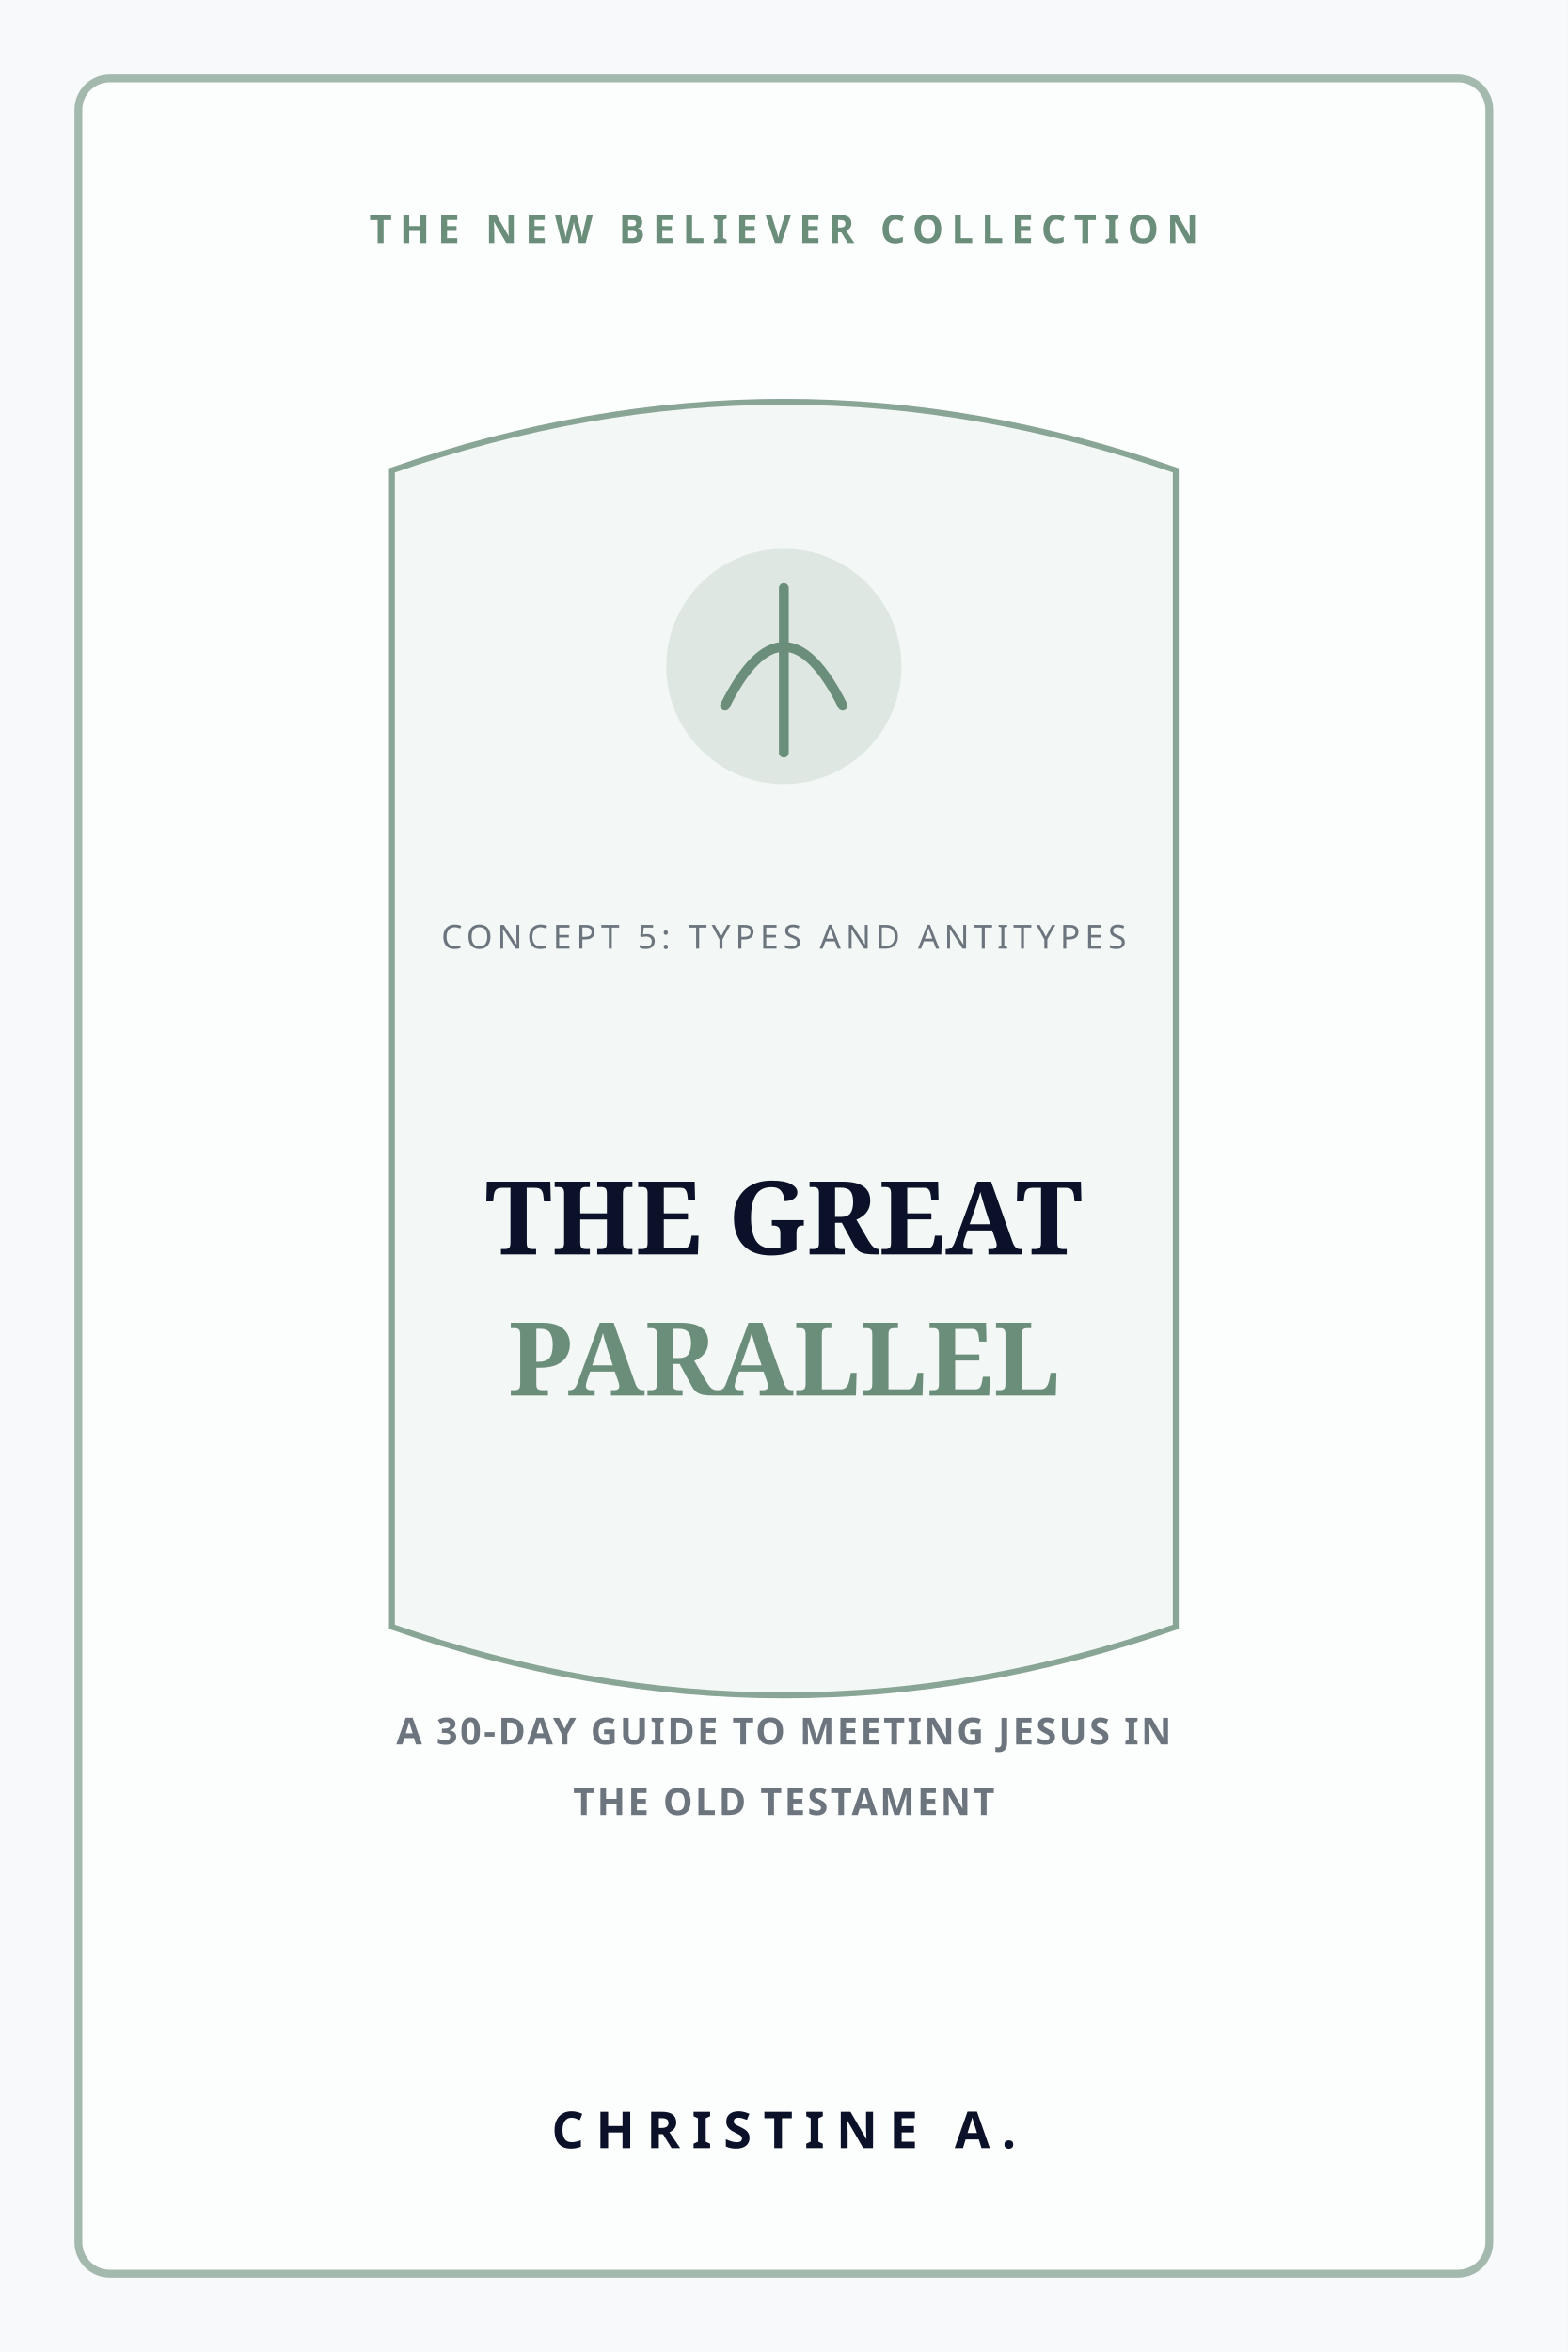
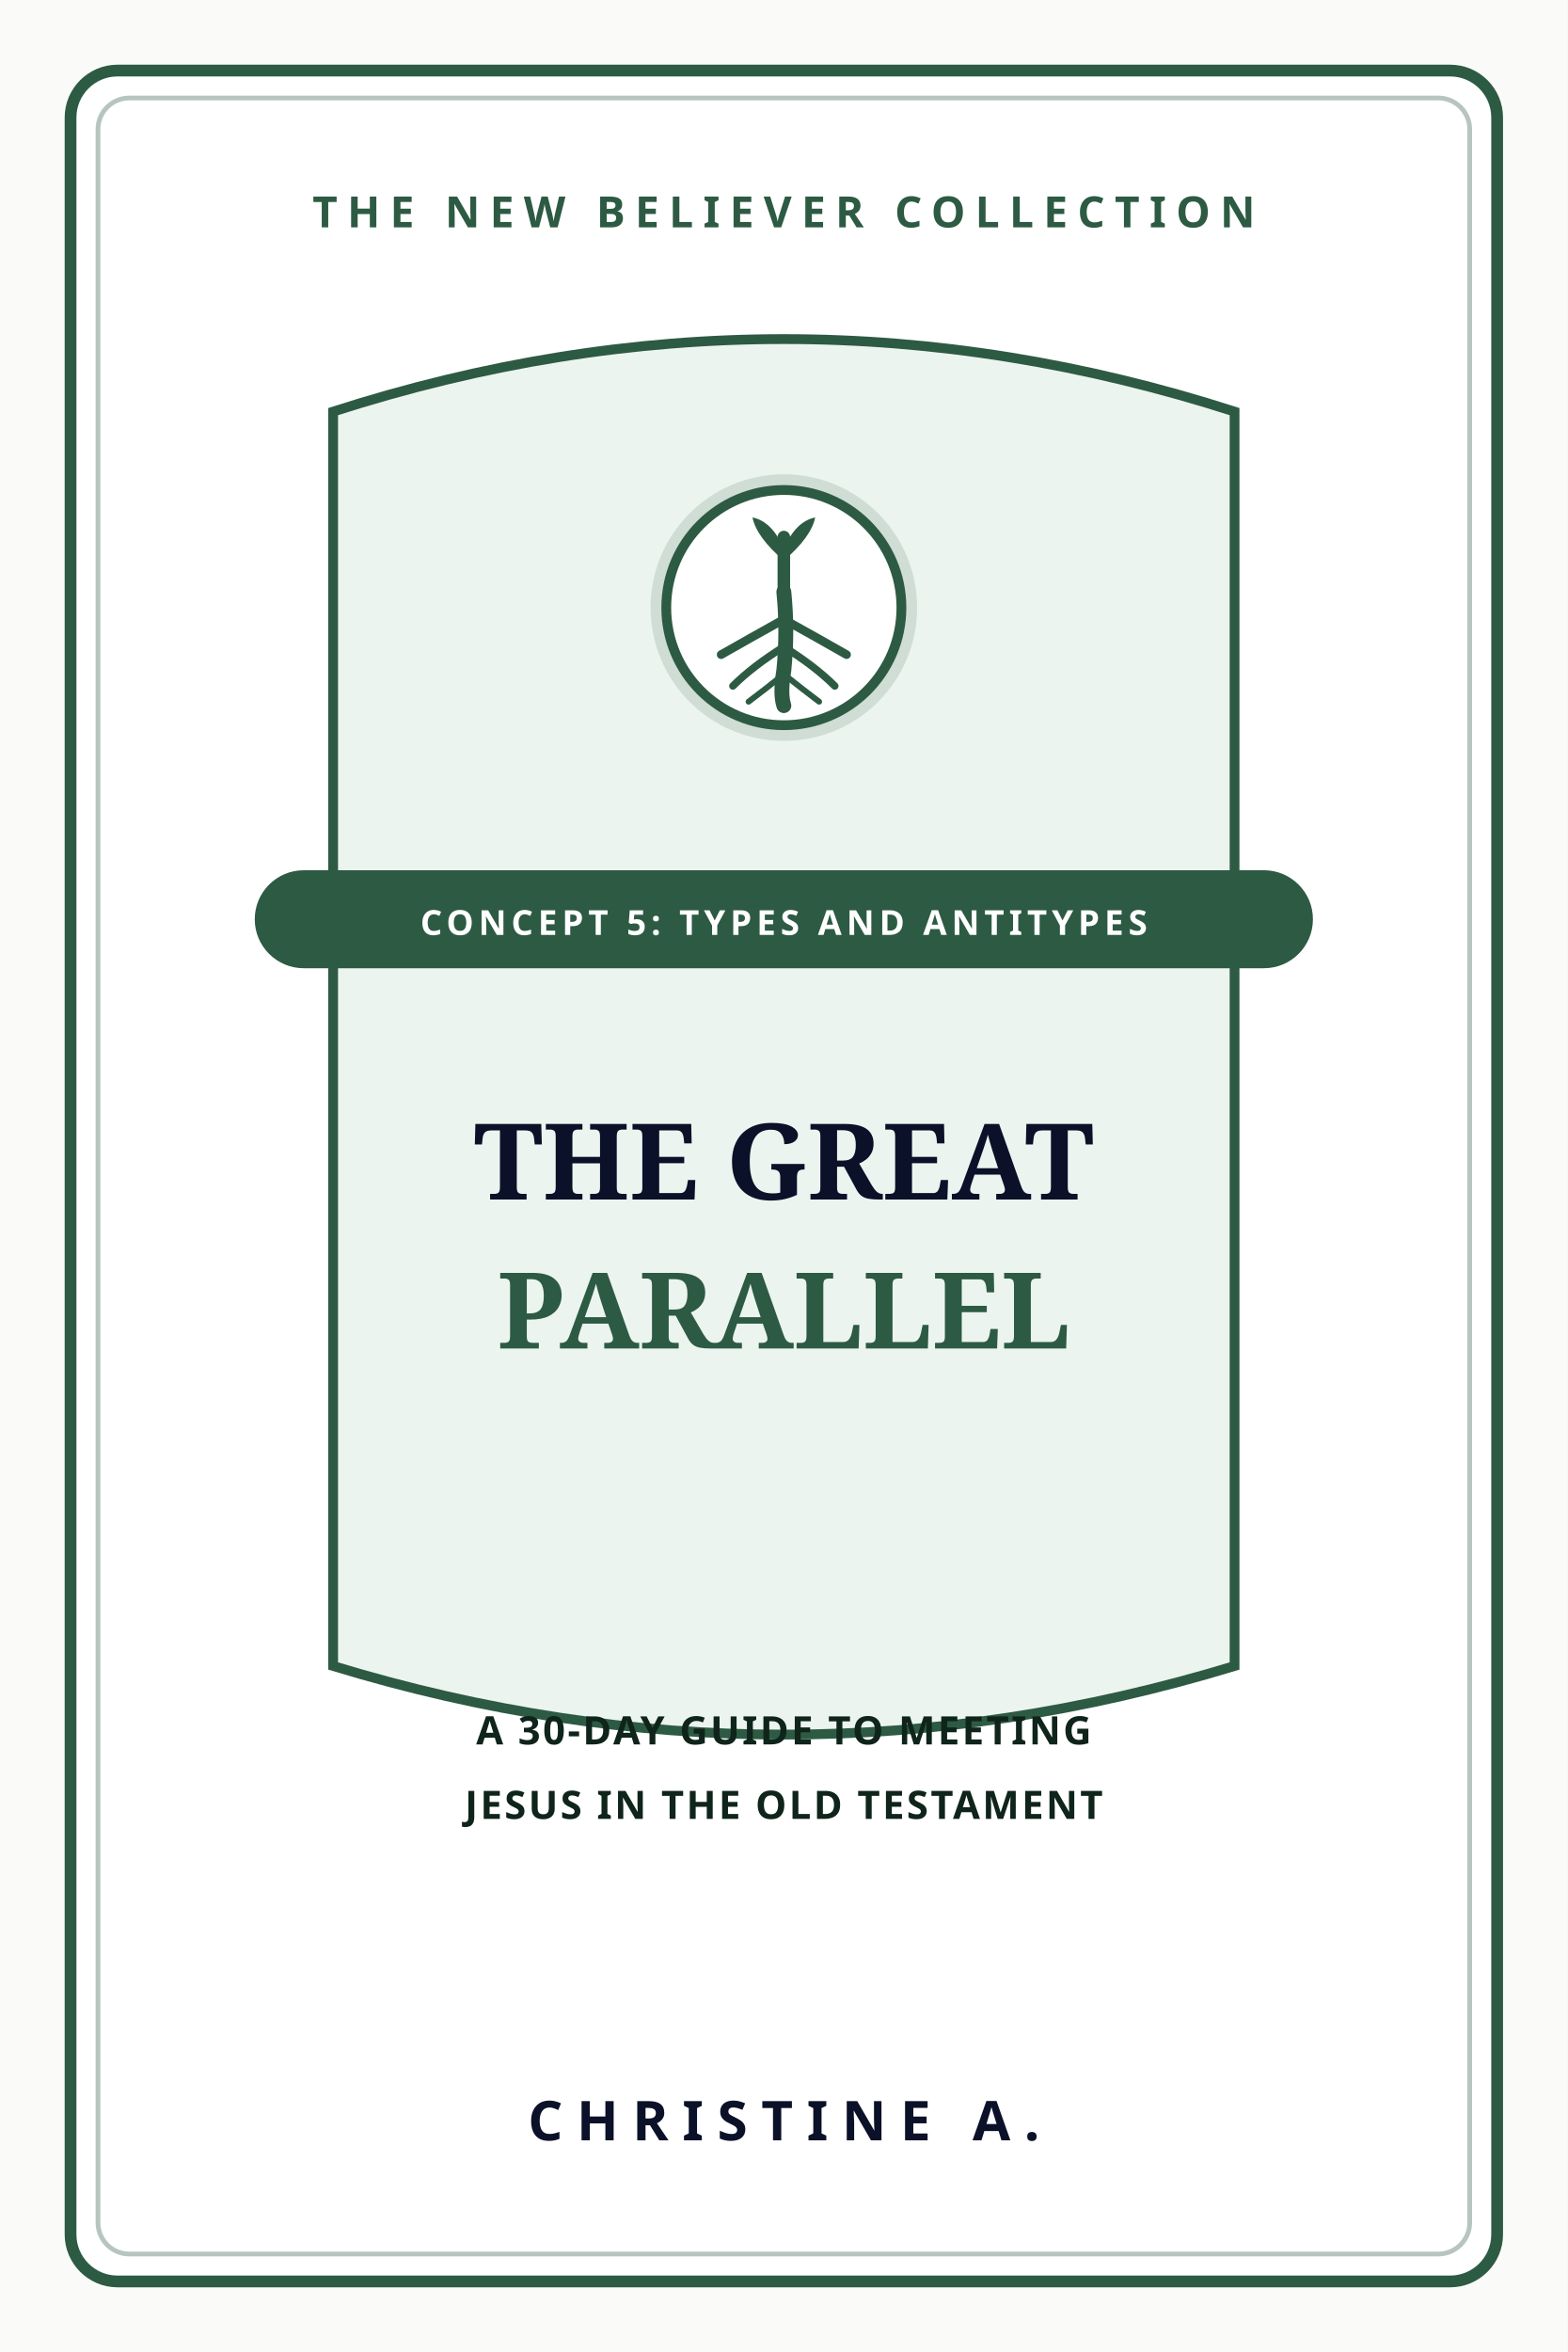
<svg xmlns="http://www.w3.org/2000/svg" viewBox="0 0 400 600" width="100%" height="100%">
-   <rect width="100%" height="100%" fill="#F8F9FA" />
-   <rect x="20" y="20" width="360" height="560" rx="8" fill="#FFFFFF" stroke="#6B8E7B" stroke-width="2" opacity="0.6" />
-   <path d="M 100 120 Q 200 85 300 120 L 300 415 Q 200 450 100 415 Z" fill="#F1F5F3" stroke="#6B8E7B" stroke-width="1.5" opacity="0.8" />
-   <circle cx="200" cy="170" r="30" fill="#6B8E7B" opacity="0.15" />
-   <path d="M 185 180 Q 200 150 215 180 M 200 150 L 200 192" stroke="#6B8E7B" stroke-width="2.5" fill="none" stroke-linecap="round" />
-   <text x="200" y="62" font-family="'Montserrat', sans-serif" font-size="10" font-weight="bold" fill="#6B8E7B" text-anchor="middle" letter-spacing="2">THE NEW BELIEVER COLLECTION</text>
-   <text x="200" y="242" font-family="'Montserrat', sans-serif" font-size="8.5" fill="#6C757D" text-anchor="middle" letter-spacing="1.2">CONCEPT 5: TYPES AND ANTITYPES</text>
-   <text x="200" y="320" font-family="'Playfair Display', Georgia, serif" font-size="26" font-weight="bold" fill="#0A1128" text-anchor="middle">THE GREAT</text>
-   <text x="200" y="356" font-family="'Playfair Display', Georgia, serif" font-size="26" font-weight="bold" fill="#6B8E7B" text-anchor="middle">PARALLEL</text>
-   <text x="200" y="445" font-family="'Montserrat', sans-serif" font-size="9.5" font-weight="600" fill="#6C757D" text-anchor="middle" letter-spacing="0.6">A 30-DAY GUIDE TO MEETING JESUS IN</text>
-   <text x="200" y="463" font-family="'Montserrat', sans-serif" font-size="9.5" font-weight="600" fill="#6C757D" text-anchor="middle" letter-spacing="0.6">THE OLD TESTAMENT</text>
-   <text x="200" y="548" font-family="'Montserrat', sans-serif" font-size="13" font-weight="bold" fill="#0A1128" text-anchor="middle" letter-spacing="3">CHRISTINE A.</text>
+   <rect width="100%" height="100%" fill="#FAFBF9" />
+   <rect x="18" y="18" width="364" height="564" rx="12" fill="#FFFFFF" stroke="#2D5A43" stroke-width="3" />
+   <rect x="25" y="25" width="350" height="550" rx="8" fill="none" stroke="#2D5A43" stroke-width="1.2" opacity="0.35" />
+   <path d="M 85 105 Q 200 68 315 105 L 315 425 Q 200 460 85 425 Z" fill="#EBF4EE" stroke="#2D5A43" stroke-width="2.5" />
+   <g transform="translate(200, 155)">
+     <circle cx="0" cy="0" r="34" fill="#2D5A43" opacity="0.15" />
+     <circle cx="0" cy="0" r="30" fill="#FFFFFF" stroke="#2D5A43" stroke-width="2.5" />
+     <path d="M 0 -18 L 0 -4" stroke="#2D5A43" stroke-width="3.2" stroke-linecap="round" />
+     <path d="M 0 -12 Q -7 -18 -8 -23 Q -3 -22 0 -15" fill="#2D5A43" />
+     <path d="M 0 -12 Q 7 -18 8 -23 Q 3 -22 0 -15" fill="#2D5A43" />
+     <path d="M 0 -4 Q 1 6 0 16 Q -1 22 0 25" stroke="#2D5A43" stroke-width="3.8" fill="none" stroke-linecap="round" />
+     <path d="M 0 3 Q -9 8 -16 12" stroke="#2D5A43" stroke-width="2.2" fill="none" stroke-linecap="round" />
+     <path d="M 0 3 Q 9 8 16 12" stroke="#2D5A43" stroke-width="2.2" fill="none" stroke-linecap="round" />
+     <path d="M 0 10 Q -8 15 -13 20" stroke="#2D5A43" stroke-width="1.9" fill="none" stroke-linecap="round" />
+     <path d="M 0 10 Q 8 15 13 20" stroke="#2D5A43" stroke-width="1.9" fill="none" stroke-linecap="round" />
+     <path d="M 0 17 Q -5 21 -9 24" stroke="#2D5A43" stroke-width="1.5" fill="none" stroke-linecap="round" />
+     <path d="M 0 17 Q 5 21 9 24" stroke="#2D5A43" stroke-width="1.5" fill="none" stroke-linecap="round" />
+   </g>
+   <text x="200" y="58" font-family="'Montserrat', system-ui, sans-serif" font-size="11" font-weight="800" fill="#2D5A43" text-anchor="middle" letter-spacing="2.5">THE NEW BELIEVER COLLECTION</text>
+   <rect x="65" y="222" width="270" height="25" rx="12.5" fill="#2D5A43" />
+   <text x="200" y="238.5" font-family="'Montserrat', system-ui, sans-serif" font-size="8.8" font-weight="800" fill="#FFFFFF" text-anchor="middle" letter-spacing="1.2">CONCEPT 5: TYPES AND ANTITYPES</text>
+   <text x="200" y="306" font-family="'Playfair Display', Georgia, serif" font-size="27" font-weight="bold" fill="#0A1128" text-anchor="middle">THE GREAT</text>
+   <text x="200" y="344" font-family="'Playfair Display', Georgia, serif" font-size="27" font-weight="bold" fill="#2D5A43" text-anchor="middle">PARALLEL</text>
+   <text x="200" y="445" font-family="'Montserrat', system-ui, sans-serif" font-size="10" font-weight="800" fill="#0F241A" text-anchor="middle" letter-spacing="0.6">A 30-DAY GUIDE TO MEETING</text>
+   <text x="200" y="464" font-family="'Montserrat', system-ui, sans-serif" font-size="10" font-weight="800" fill="#0F241A" text-anchor="middle" letter-spacing="0.6">JESUS IN THE OLD TESTAMENT</text>
+   <text x="200" y="546" font-family="'Montserrat', system-ui, sans-serif" font-size="14" font-weight="800" fill="#0A1128" text-anchor="middle" letter-spacing="3.5">CHRISTINE A.</text>
</svg>
